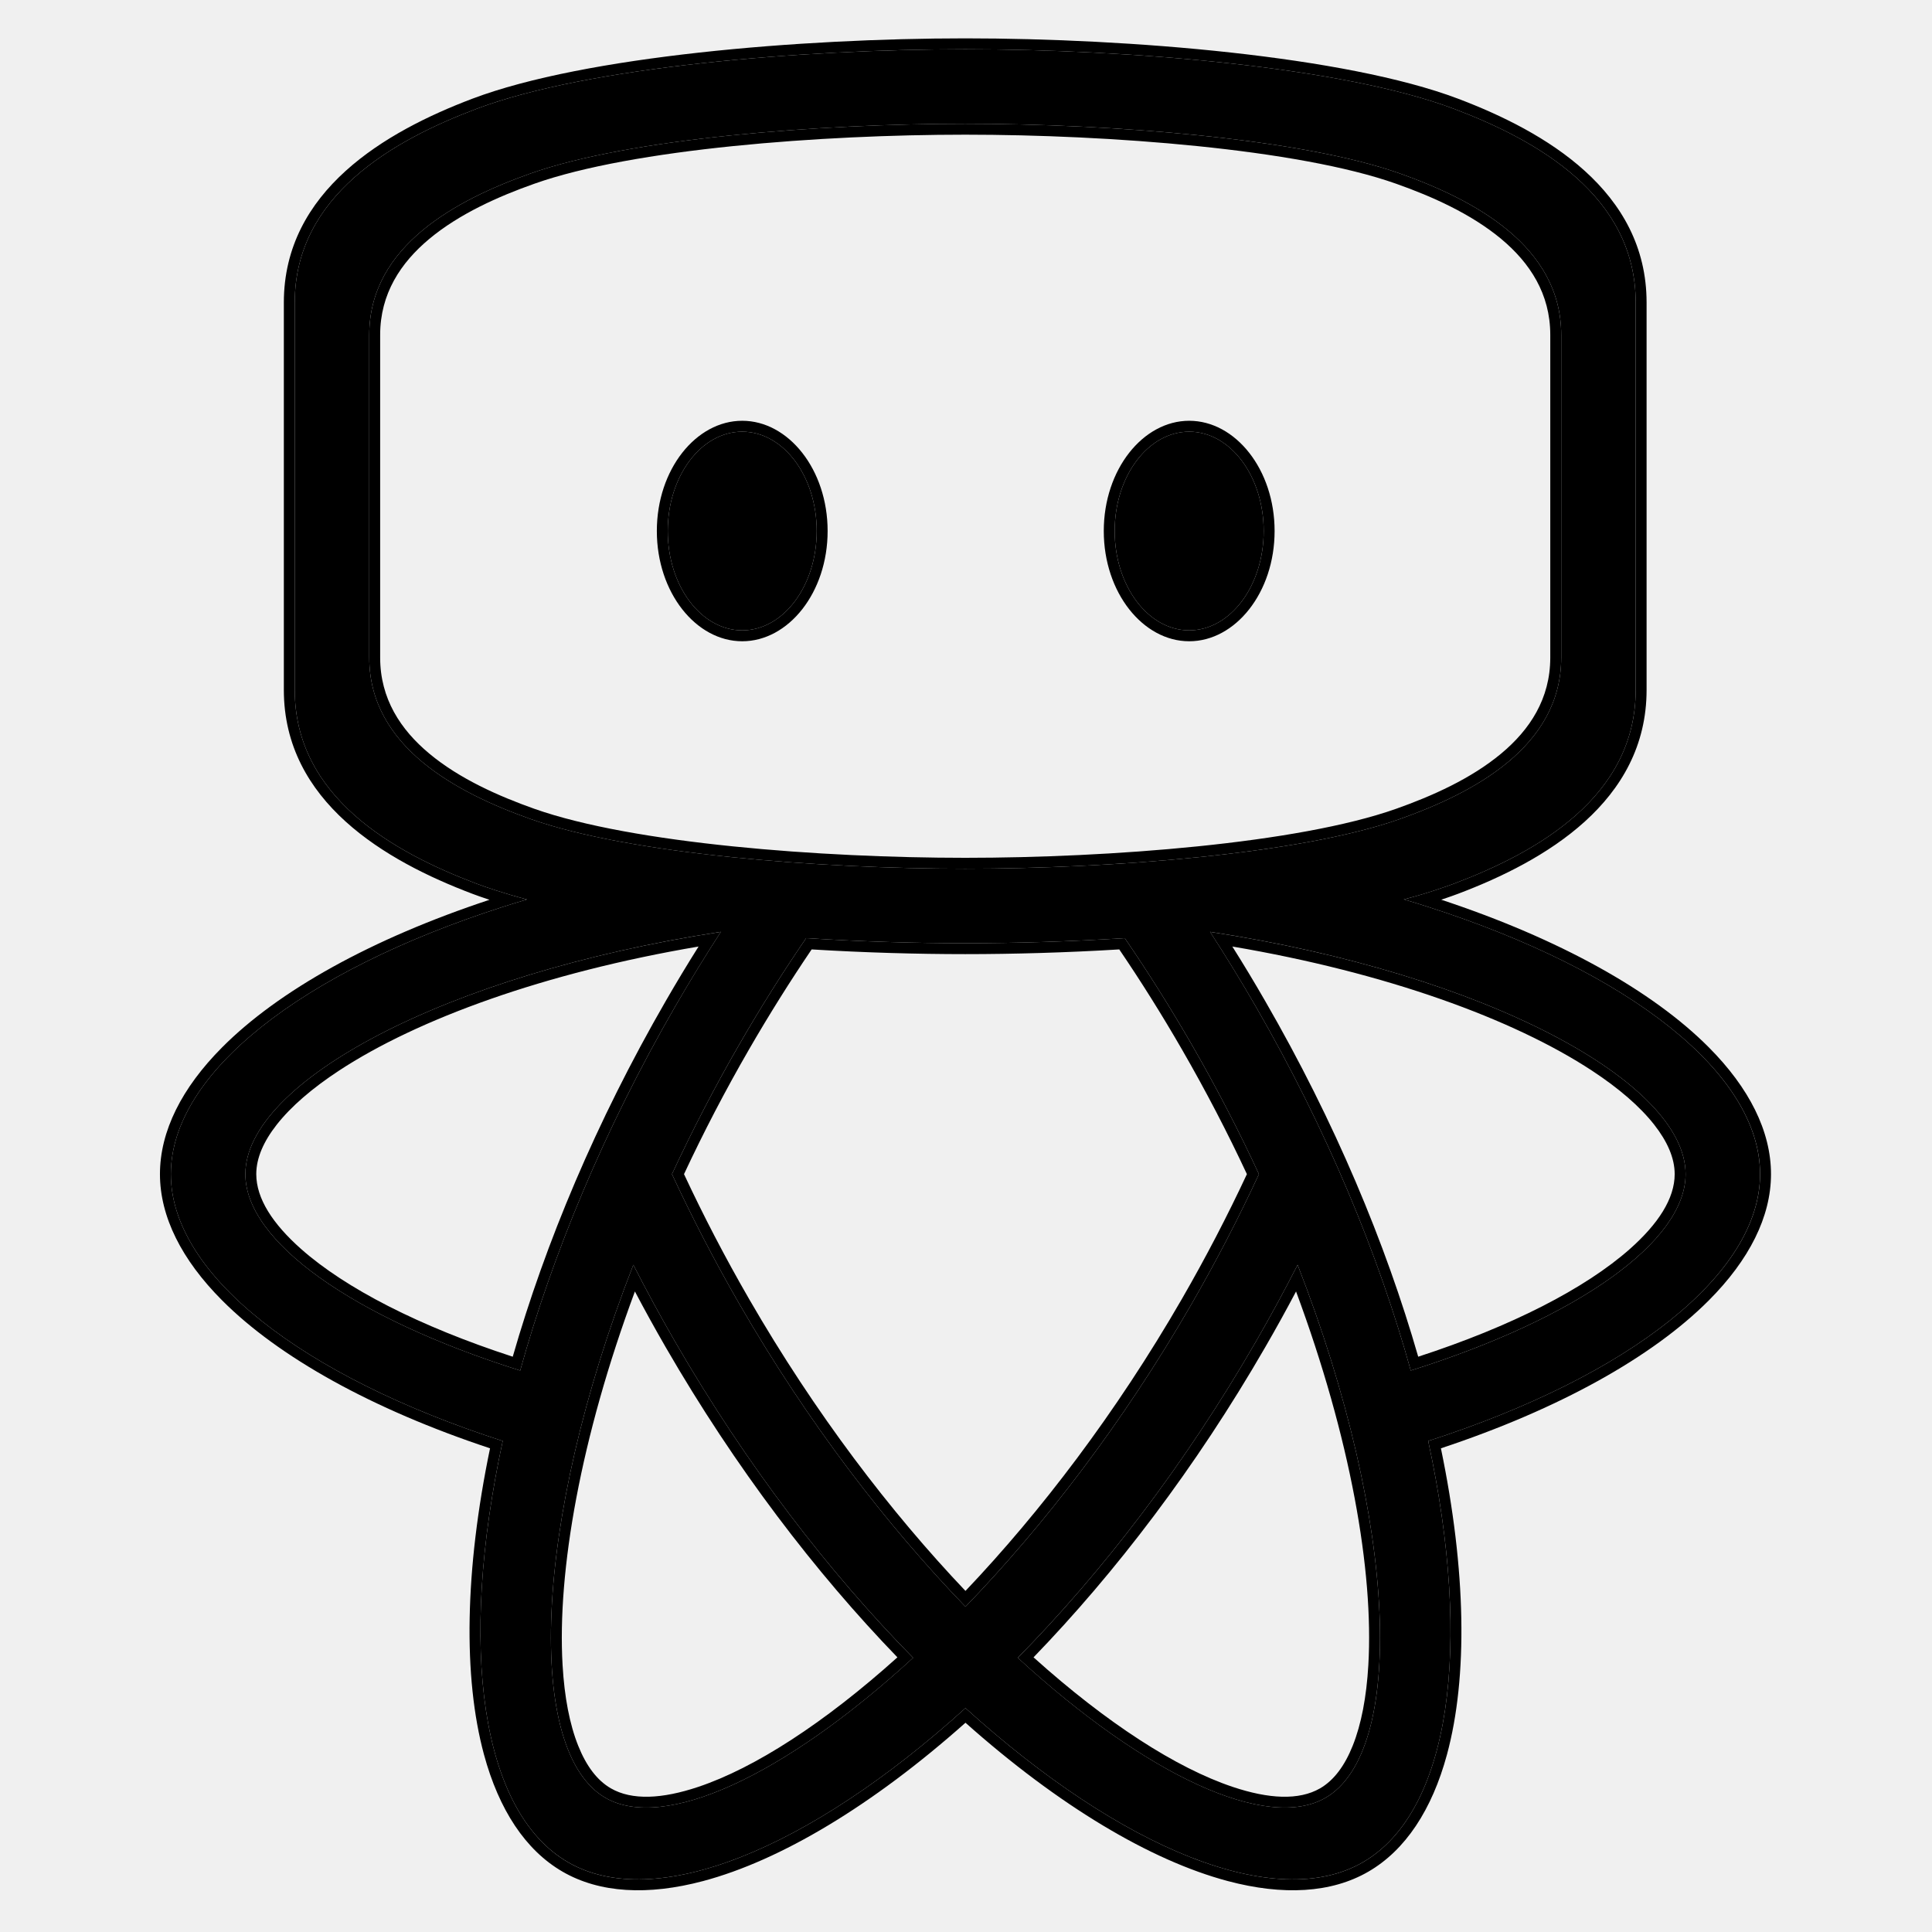
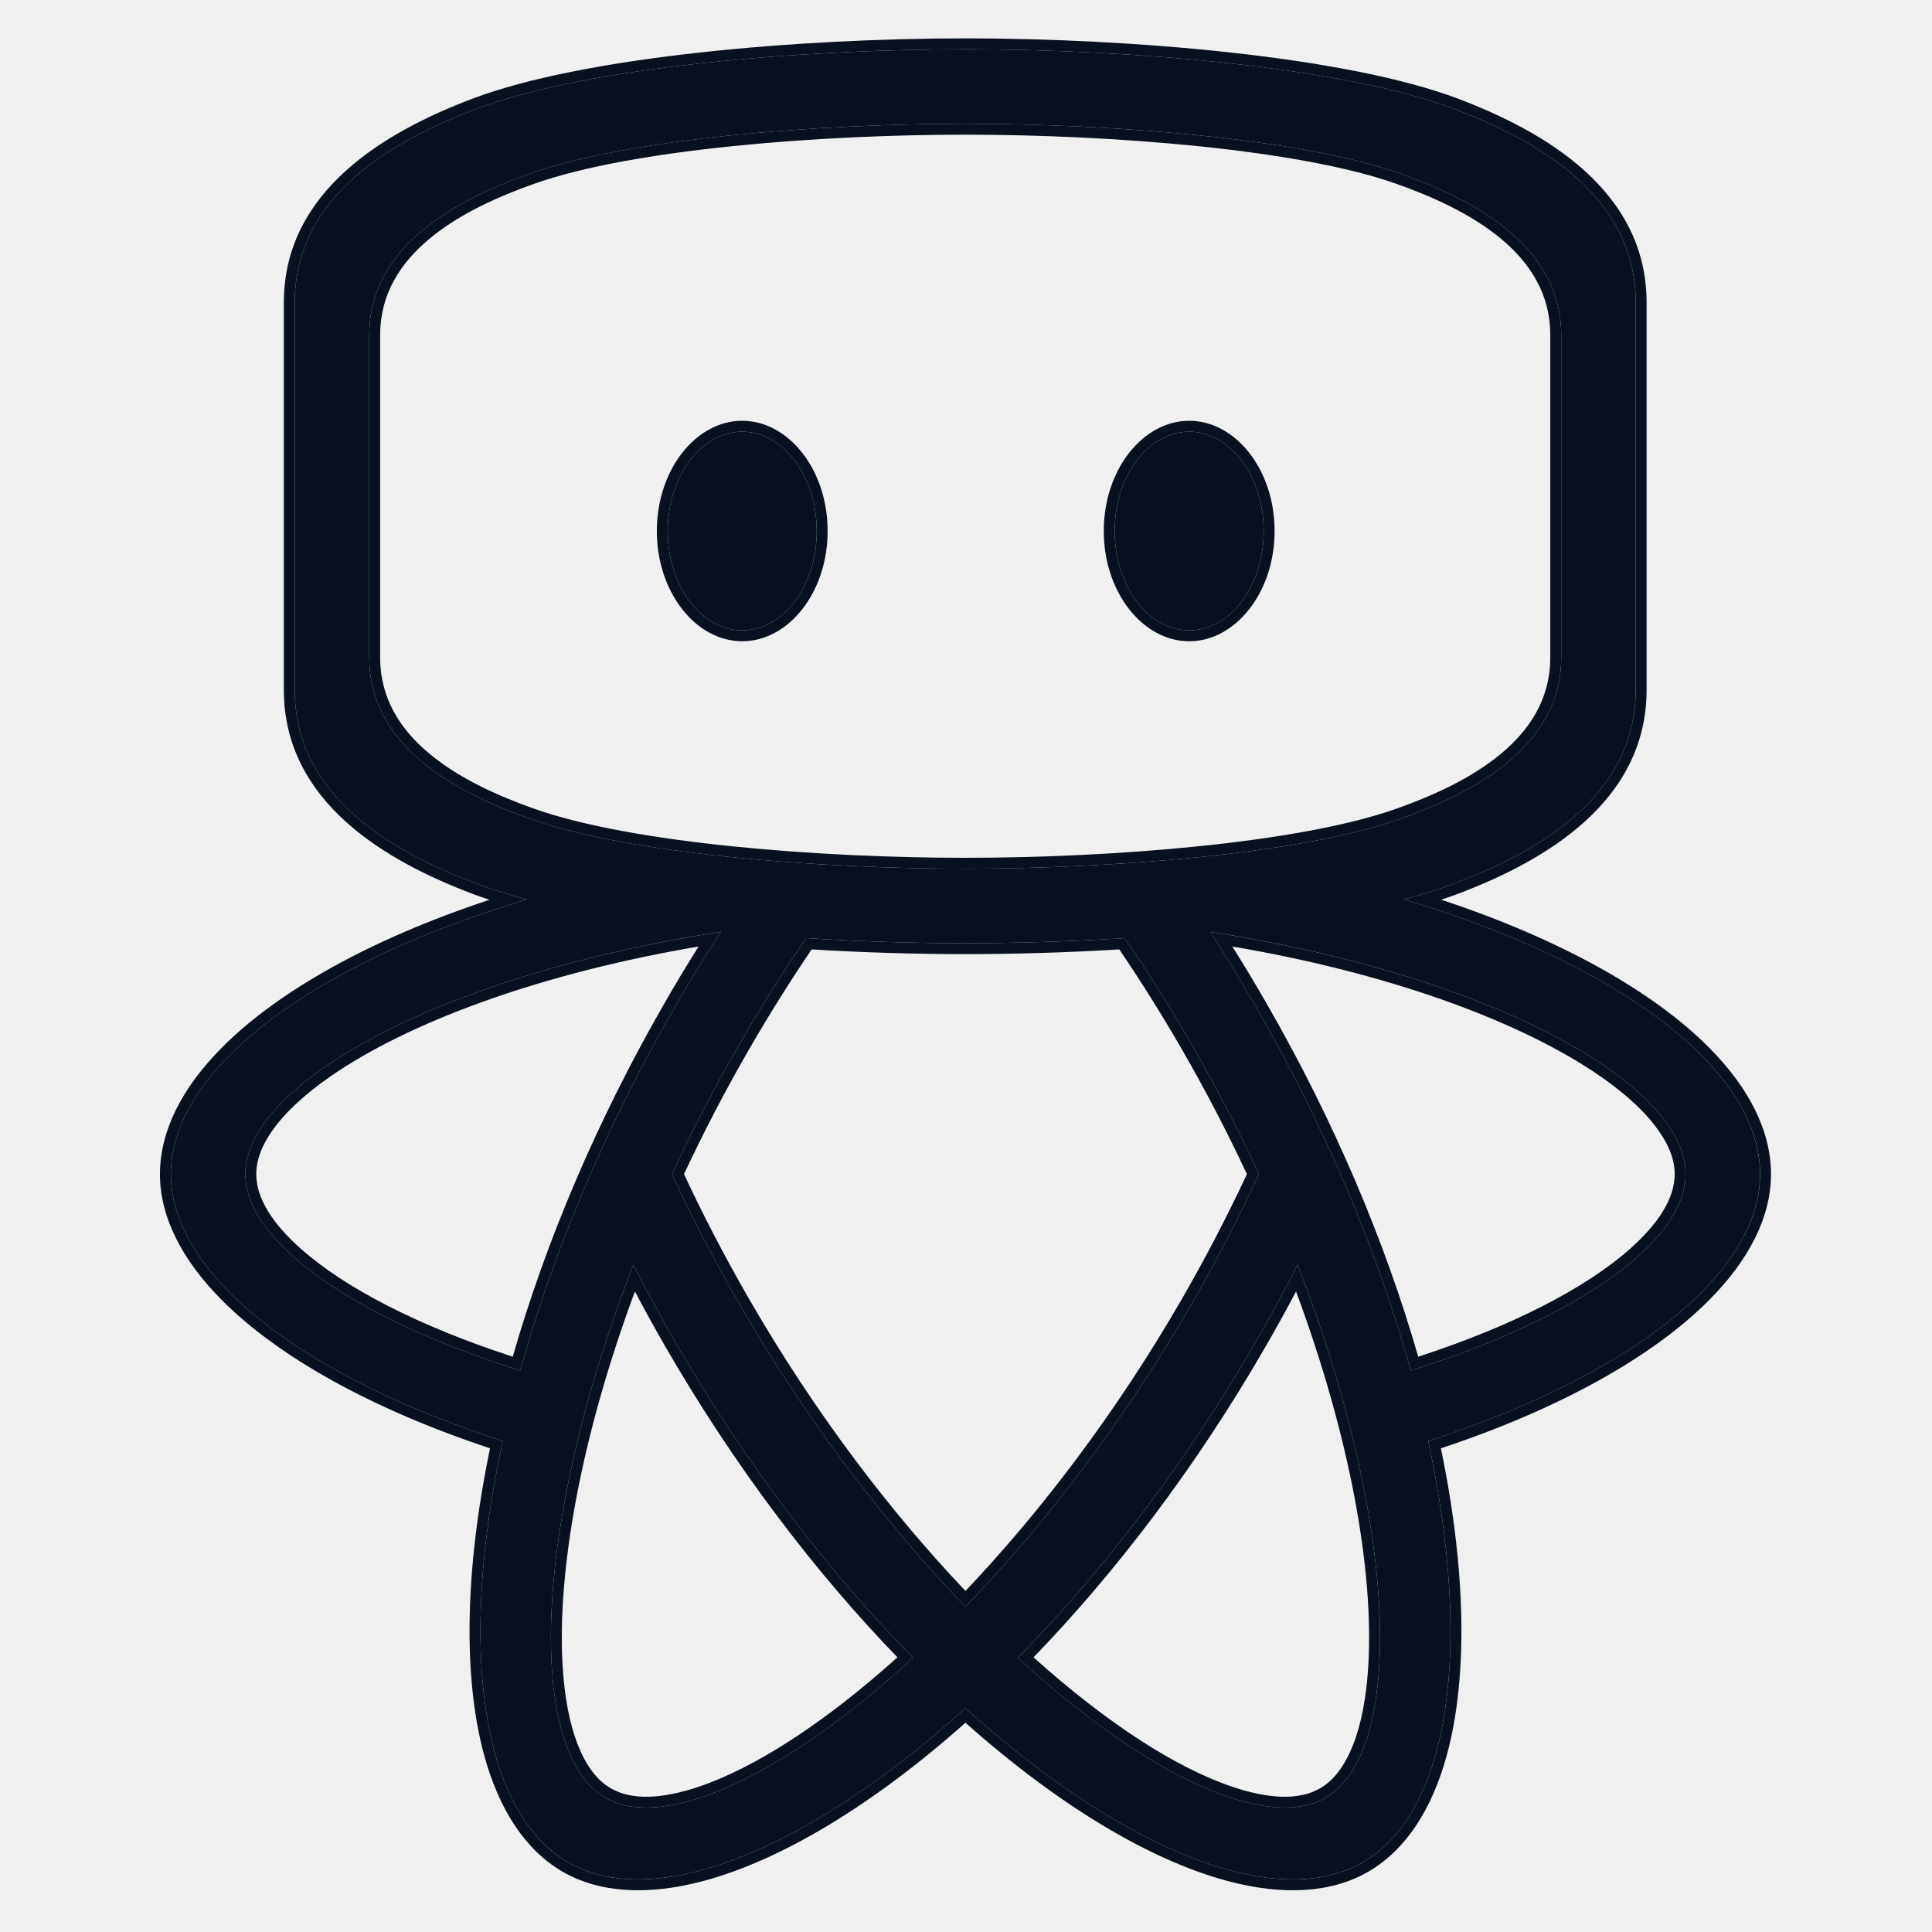
<svg xmlns="http://www.w3.org/2000/svg" width="48" height="48" viewBox="0 0 48 48" fill="none">
  <style>
  path {
-     fill: black;
+     fill: hsl(220deg 55% 8% / 100%);
  }

  @media (prefers-color-scheme: dark) {
    path {
-       fill: white;
+       fill: hsl(240deg 20% 99% / 100%);
    }
  }
</style>
  <path fill-rule="evenodd" clip-rule="evenodd" d="M13.093 22.346C12.524 22.2 12.019 22.023 11.835 21.953C9.77 21.173 7.323 19.797 7.323 17.141V7.517C7.323 4.861 9.77 3.485 11.835 2.705C14.611 1.656 19.932 1.224 23.981 1.224C28.029 1.224 33.35 1.656 36.127 2.705C38.191 3.485 40.638 4.861 40.638 7.517V17.141C40.638 19.797 38.191 21.173 36.127 21.953C35.947 22.021 35.35 22.231 34.876 22.344C35.104 22.413 35.32 22.478 35.477 22.53C40.472 24.133 43.728 26.663 43.728 29.171C43.728 31.658 40.475 34.192 35.483 35.801C36.593 40.929 36.03 45.014 33.858 46.268C31.703 47.513 27.878 45.959 23.987 42.437C20.095 45.959 16.271 47.513 14.116 46.268C11.944 45.014 11.381 40.929 12.49 35.801C7.499 34.192 4.245 31.658 4.245 29.171C4.245 26.663 7.502 24.133 12.497 22.53C12.66 22.478 12.788 22.438 13.093 22.346ZM32.239 31.424C34.767 37.916 34.901 43.529 32.932 44.666C31.484 45.502 28.5 44.137 25.287 41.187C27.373 39.068 29.426 36.408 31.2 33.336C31.567 32.699 31.914 32.061 32.239 31.424ZM15.735 31.424C16.06 32.061 16.406 32.699 16.774 33.336C18.548 36.408 20.601 39.068 22.686 41.187C19.473 44.137 16.49 45.502 15.041 44.666C13.073 43.529 13.206 37.916 15.735 31.424ZM27.945 23.308C28.515 24.141 29.068 25.017 29.597 25.932C30.221 27.014 30.782 28.099 31.278 29.171C30.782 30.244 30.221 31.328 29.597 32.41C27.893 35.362 25.93 37.908 23.987 39.918C22.044 37.908 20.081 35.362 18.377 32.41C17.752 31.328 17.192 30.244 16.695 29.171C17.192 28.099 17.752 27.014 18.377 25.932C18.905 25.017 19.458 24.141 20.028 23.308C21.392 23.394 22.745 23.434 23.981 23.434C25.22 23.434 26.578 23.394 27.945 23.308ZM30.064 23.151C36.951 24.208 41.878 26.898 41.878 29.171C41.878 30.843 39.207 32.743 35.05 34.051C34.254 31.187 32.974 28.08 31.2 25.007C30.832 24.37 30.453 23.752 30.064 23.151ZM17.91 23.151C17.521 23.752 17.141 24.37 16.774 25.007C15 28.08 13.72 31.187 12.924 34.051C8.766 32.743 6.096 30.843 6.096 29.171C6.096 26.898 11.023 24.208 17.91 23.151ZM38.788 8.319C38.788 6.106 36.613 4.959 34.777 4.309C32.31 3.435 27.579 3.075 23.981 3.075C20.382 3.075 15.652 3.435 13.184 4.309C11.349 4.959 9.174 6.106 9.174 8.319V16.339C9.174 18.552 11.349 19.699 13.184 20.349C15.652 21.223 20.382 21.583 23.981 21.583C27.579 21.583 32.31 21.223 34.777 20.349C36.613 19.699 38.788 18.552 38.788 16.339V8.319ZM18.44 10.725C19.462 10.725 20.291 11.831 20.291 13.193C20.291 14.555 19.462 15.661 18.44 15.661C17.419 15.661 16.59 14.555 16.59 13.193C16.59 11.831 17.419 10.725 18.44 10.725ZM29.545 10.725C30.567 10.725 31.396 11.831 31.396 13.193C31.396 14.555 30.567 15.661 29.545 15.661C28.524 15.661 27.694 14.555 27.694 13.193C27.694 11.831 28.524 10.725 29.545 10.725Z" />
  <path fill-rule="evenodd" clip-rule="evenodd" d="M12.161 22.355C9.234 23.323 6.92 24.613 5.519 26.021C4.515 27.029 3.974 28.105 3.974 29.171C3.974 30.229 4.514 31.3 5.518 32.307C6.921 33.715 9.24 35.01 12.175 35.983C11.546 39.011 11.504 41.668 12.024 43.59C12.396 44.964 13.057 45.97 13.98 46.503C14.896 47.032 16.095 47.1 17.47 46.734C19.392 46.222 21.675 44.858 23.987 42.801C26.298 44.858 28.581 46.222 30.503 46.734C31.878 47.1 33.077 47.032 33.993 46.503C34.916 45.97 35.578 44.964 35.95 43.59C36.47 41.668 36.428 39.011 35.799 35.983C38.733 35.01 41.053 33.715 42.456 32.307C43.46 31.3 44 30.229 44 29.171C44 28.105 43.459 27.029 42.455 26.021C41.053 24.612 38.737 23.322 35.807 22.353C35.993 22.291 36.145 22.236 36.222 22.207C38.383 21.391 40.909 19.92 40.909 17.141V7.517C40.909 4.738 38.383 3.268 36.222 2.451C33.425 1.394 28.061 0.953 23.981 0.953C19.9 0.953 14.537 1.394 11.739 2.451C9.579 3.268 7.052 4.738 7.052 7.517V17.141C7.052 19.92 9.579 21.391 11.739 22.207C11.822 22.239 11.971 22.292 12.161 22.355ZM13.093 22.346C12.524 22.2 12.019 22.023 11.835 21.953C9.77 21.173 7.323 19.797 7.323 17.141V7.517C7.323 4.861 9.77 3.485 11.835 2.705C14.611 1.656 19.932 1.224 23.981 1.224C28.029 1.224 33.35 1.656 36.127 2.705C38.191 3.485 40.638 4.861 40.638 7.517V17.141C40.638 19.797 38.191 21.173 36.127 21.953C35.947 22.021 35.35 22.231 34.876 22.344C35.104 22.413 35.32 22.478 35.477 22.53C40.472 24.133 43.729 26.663 43.729 29.171C43.729 31.658 40.475 34.192 35.483 35.801C36.593 40.929 36.03 45.014 33.858 46.269C31.703 47.513 27.878 45.959 23.987 42.437C20.095 45.959 16.271 47.513 14.116 46.269C11.944 45.014 11.381 40.929 12.49 35.801C7.499 34.192 4.245 31.658 4.245 29.171C4.245 26.663 7.502 24.133 12.497 22.53C12.66 22.478 12.788 22.438 13.093 22.346ZM15.735 31.424C16.06 32.061 16.406 32.699 16.774 33.336C18.548 36.408 20.601 39.068 22.686 41.188C19.473 44.137 16.49 45.502 15.041 44.666C13.073 43.529 13.206 37.916 15.735 31.424ZM32.239 31.424C34.767 37.916 34.901 43.529 32.932 44.666C31.484 45.502 28.5 44.137 25.287 41.188C27.373 39.068 29.426 36.408 31.2 33.336C31.567 32.699 31.914 32.061 32.239 31.424ZM32.2 32.086C33.548 35.718 34.132 39.031 33.996 41.368C33.95 42.162 33.821 42.841 33.607 43.374C33.41 43.866 33.144 44.23 32.797 44.431C32.271 44.734 31.522 44.695 30.627 44.395C29.226 43.926 27.496 42.811 25.678 41.176C27.71 39.075 29.704 36.468 31.434 33.471C31.701 33.01 31.956 32.548 32.2 32.086V32.086ZM15.774 32.086C16.018 32.548 16.273 33.01 16.539 33.471C18.27 36.468 20.264 39.075 22.296 41.176C20.478 42.811 18.748 43.926 17.347 44.395C16.451 44.695 15.703 44.734 15.177 44.431C14.829 44.23 14.563 43.866 14.366 43.374C14.152 42.841 14.023 42.162 13.977 41.368C13.842 39.031 14.426 35.718 15.774 32.086ZM27.945 23.308C28.515 24.141 29.068 25.017 29.597 25.933C30.221 27.014 30.782 28.099 31.278 29.171C30.782 30.244 30.221 31.328 29.597 32.41C27.893 35.362 25.93 37.908 23.987 39.918C22.044 37.908 20.081 35.362 18.377 32.41C17.752 31.328 17.192 30.244 16.695 29.171C17.192 28.099 17.752 27.014 18.377 25.933C18.905 25.017 19.458 24.141 20.028 23.308C21.392 23.394 22.745 23.434 23.981 23.434C25.22 23.434 26.578 23.394 27.945 23.308ZM27.808 23.588C28.344 24.377 28.864 25.205 29.362 26.068C29.96 27.104 30.499 28.143 30.979 29.171C30.499 30.2 29.96 31.238 29.362 32.275C27.727 35.107 25.852 37.563 23.987 39.526C22.121 37.563 20.247 35.107 18.612 32.275C18.013 31.238 17.475 30.2 16.994 29.171C17.475 28.143 18.013 27.104 18.612 26.068C19.11 25.206 19.63 24.378 20.165 23.588C21.483 23.668 22.787 23.705 23.981 23.705C25.178 23.705 26.487 23.668 27.808 23.588ZM17.91 23.152C17.521 23.752 17.142 24.371 16.774 25.007C15 28.08 13.72 31.187 12.924 34.051C8.766 32.743 6.096 30.843 6.096 29.171C6.096 26.898 11.023 24.208 17.91 23.152ZM30.064 23.152C36.951 24.208 41.878 26.898 41.878 29.171C41.878 30.843 39.207 32.743 35.05 34.051C34.254 31.187 32.974 28.08 31.2 25.007C30.832 24.371 30.453 23.752 30.064 23.152ZM30.617 23.516C34.437 24.164 37.598 25.316 39.554 26.601C40.219 27.038 40.742 27.489 41.097 27.941C41.424 28.358 41.607 28.77 41.607 29.171C41.607 29.778 41.199 30.406 40.492 31.032C39.386 32.01 37.558 32.951 35.235 33.707C34.428 30.899 33.165 27.869 31.434 24.872C31.168 24.41 30.896 23.958 30.617 23.516ZM17.356 23.516C17.078 23.958 16.805 24.41 16.539 24.872C14.809 27.869 13.545 30.899 12.739 33.707C10.416 32.951 8.587 32.01 7.482 31.032C6.775 30.406 6.367 29.778 6.367 29.171C6.367 28.77 6.549 28.358 6.876 27.941C7.232 27.489 7.755 27.038 8.42 26.601C10.376 25.316 13.537 24.164 17.356 23.516ZM38.788 8.319C38.788 6.106 36.613 4.959 34.777 4.309C32.31 3.435 27.579 3.075 23.981 3.075C20.382 3.075 15.652 3.435 13.184 4.309C11.349 4.959 9.174 6.106 9.174 8.319V16.339C9.174 18.552 11.349 19.699 13.184 20.349C15.652 21.223 20.382 21.583 23.981 21.583C27.579 21.583 32.31 21.223 34.777 20.349C36.613 19.699 38.788 18.552 38.788 16.339V8.319ZM38.516 8.319V16.339C38.516 17.358 38.009 18.129 37.297 18.722C36.548 19.347 35.576 19.779 34.687 20.094C32.24 20.96 27.549 21.312 23.981 21.312C20.412 21.312 15.722 20.96 13.275 20.094C12.386 19.779 11.413 19.347 10.665 18.722C9.953 18.129 9.445 17.358 9.445 16.339V8.319C9.445 7.3 9.953 6.53 10.665 5.936C11.413 5.312 12.386 4.879 13.275 4.565C15.722 3.698 20.412 3.346 23.981 3.346C27.549 3.346 32.24 3.698 34.687 4.565C35.576 4.879 36.548 5.312 37.297 5.936C38.009 6.53 38.516 7.3 38.516 8.319ZM29.545 10.454C28.398 10.454 27.423 11.663 27.423 13.193C27.423 14.723 28.398 15.932 29.545 15.932C30.693 15.932 31.667 14.723 31.667 13.193C31.667 11.663 30.693 10.454 29.545 10.454ZM18.44 10.454C17.293 10.454 16.319 11.663 16.319 13.193C16.319 14.723 17.293 15.932 18.44 15.932C19.588 15.932 20.562 14.723 20.562 13.193C20.562 11.663 19.588 10.454 18.44 10.454ZM18.44 10.725C19.462 10.725 20.291 11.831 20.291 13.193C20.291 14.555 19.462 15.661 18.44 15.661C17.419 15.661 16.59 14.555 16.59 13.193C16.59 11.831 17.419 10.725 18.44 10.725ZM29.545 10.725C30.567 10.725 31.396 11.831 31.396 13.193C31.396 14.555 30.567 15.661 29.545 15.661C28.524 15.661 27.694 14.555 27.694 13.193C27.694 11.831 28.524 10.725 29.545 10.725Z" />
</svg>
